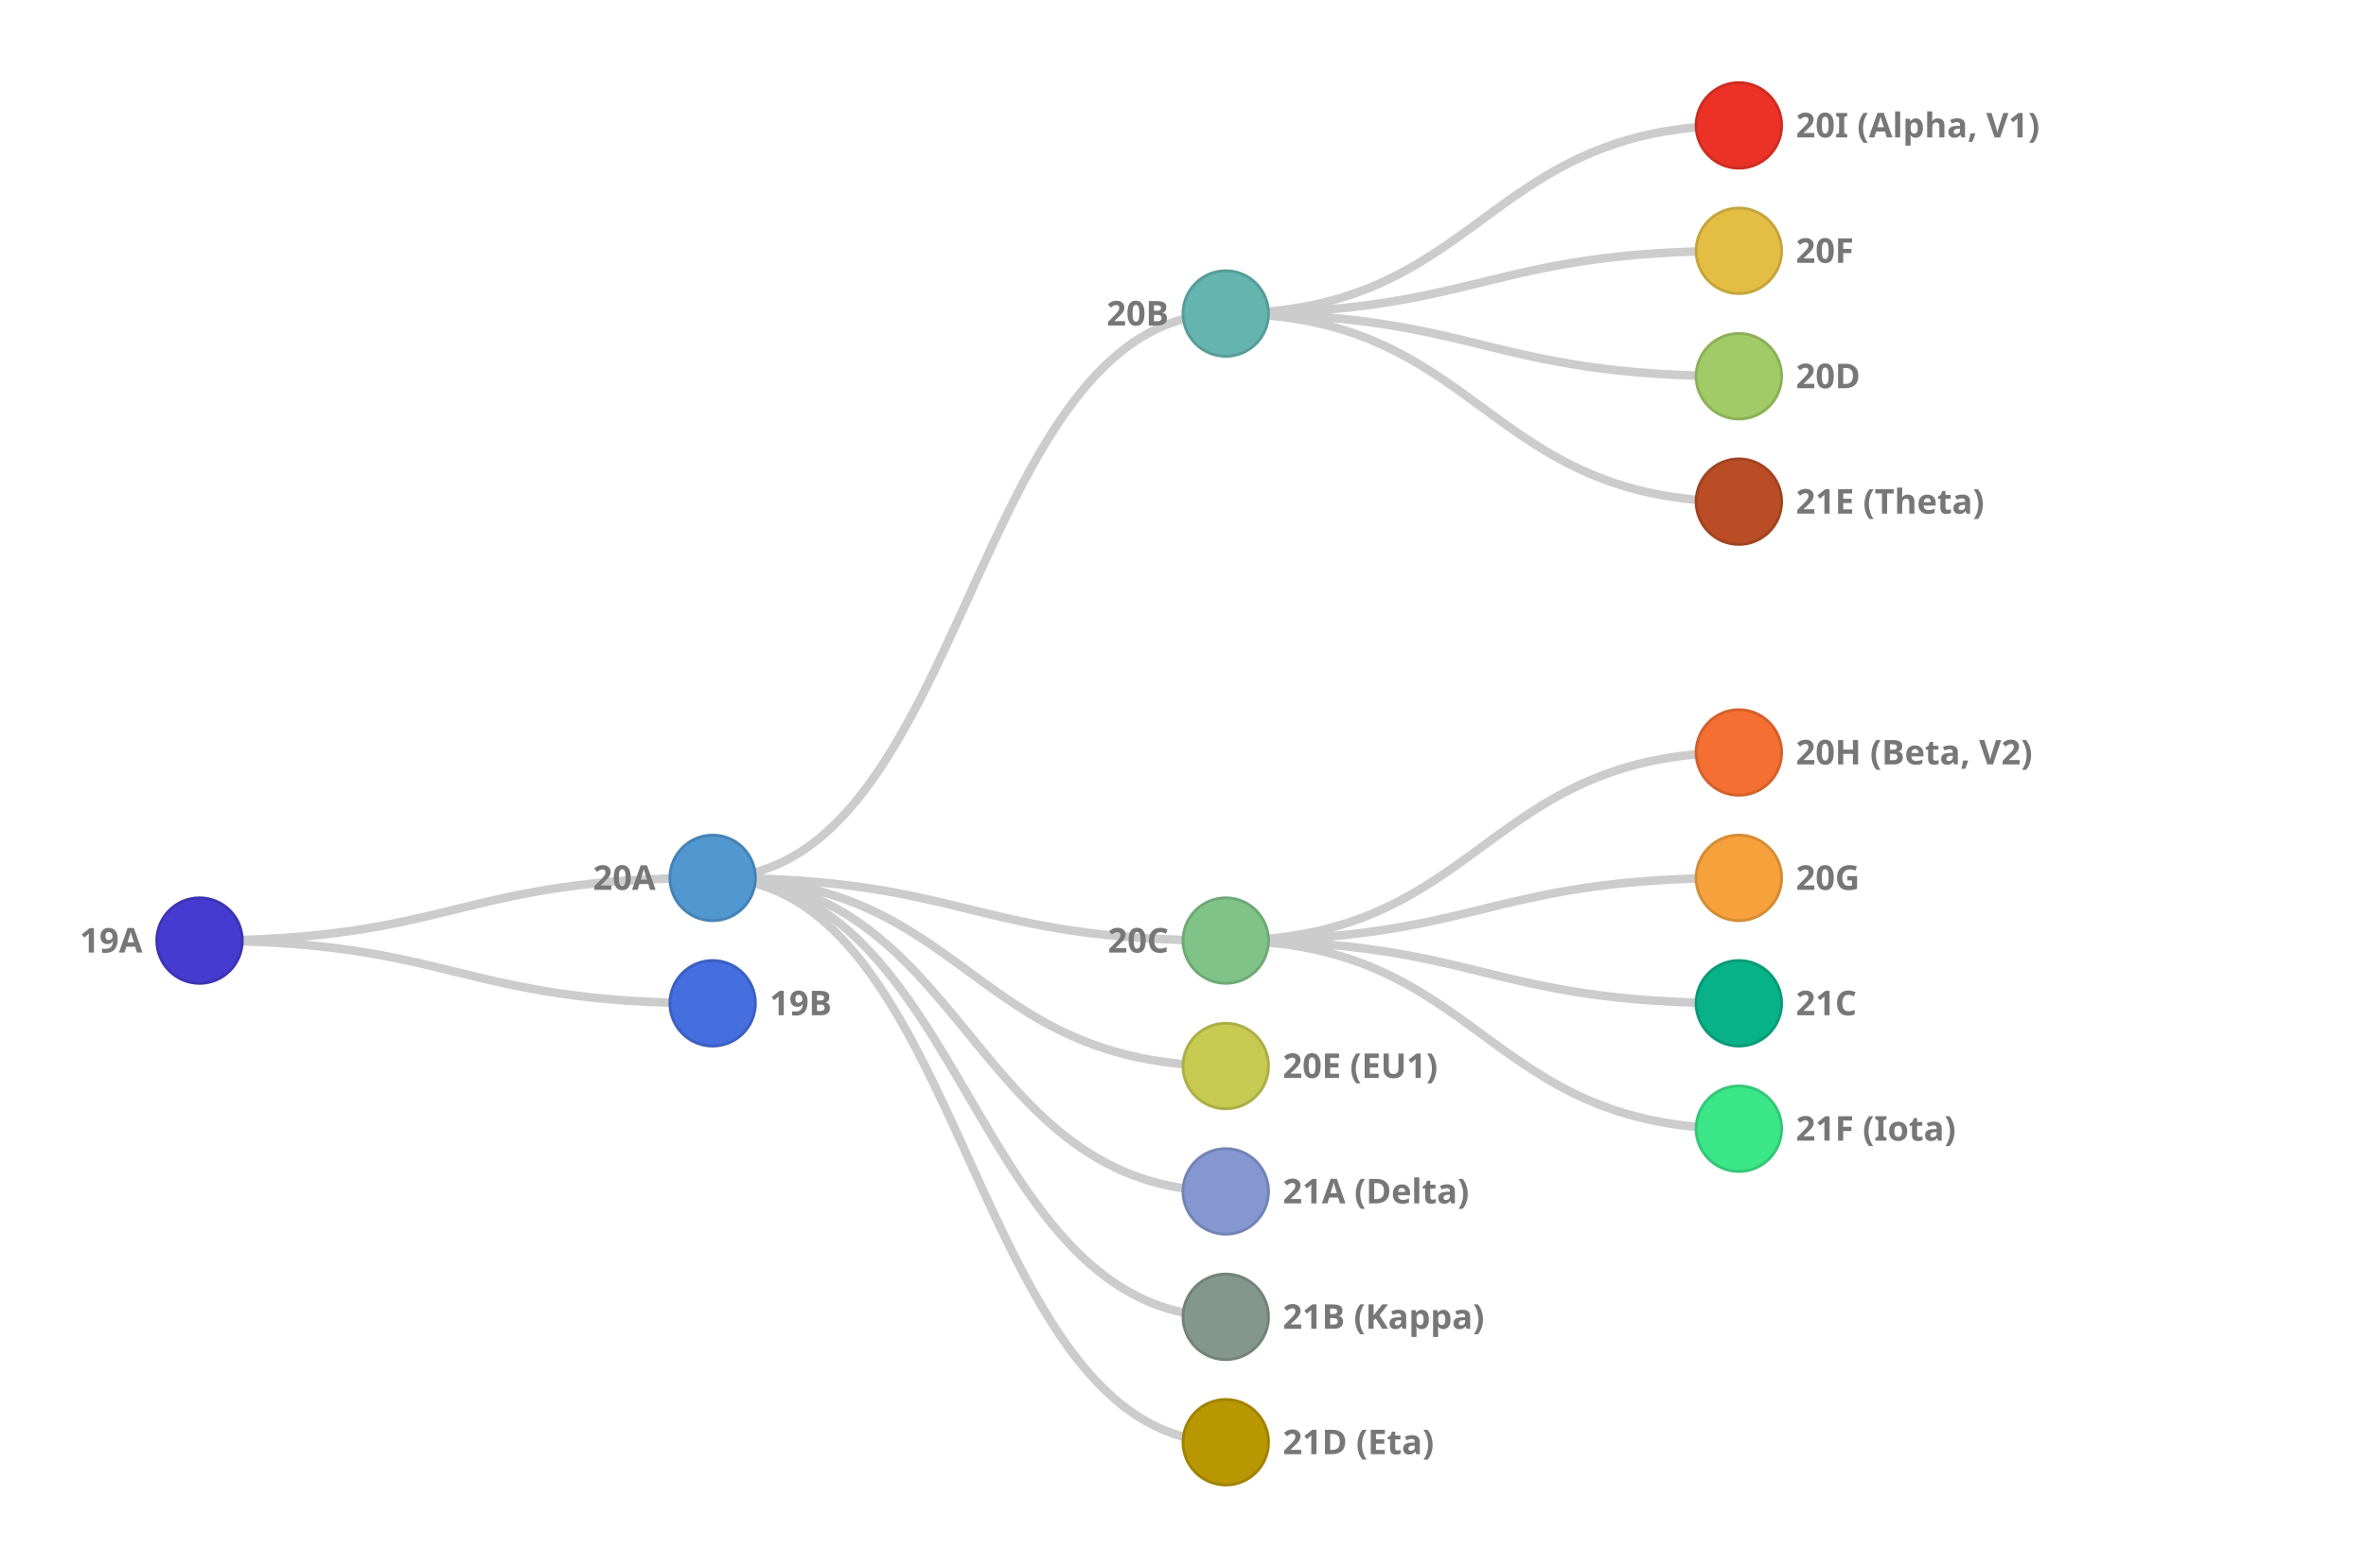
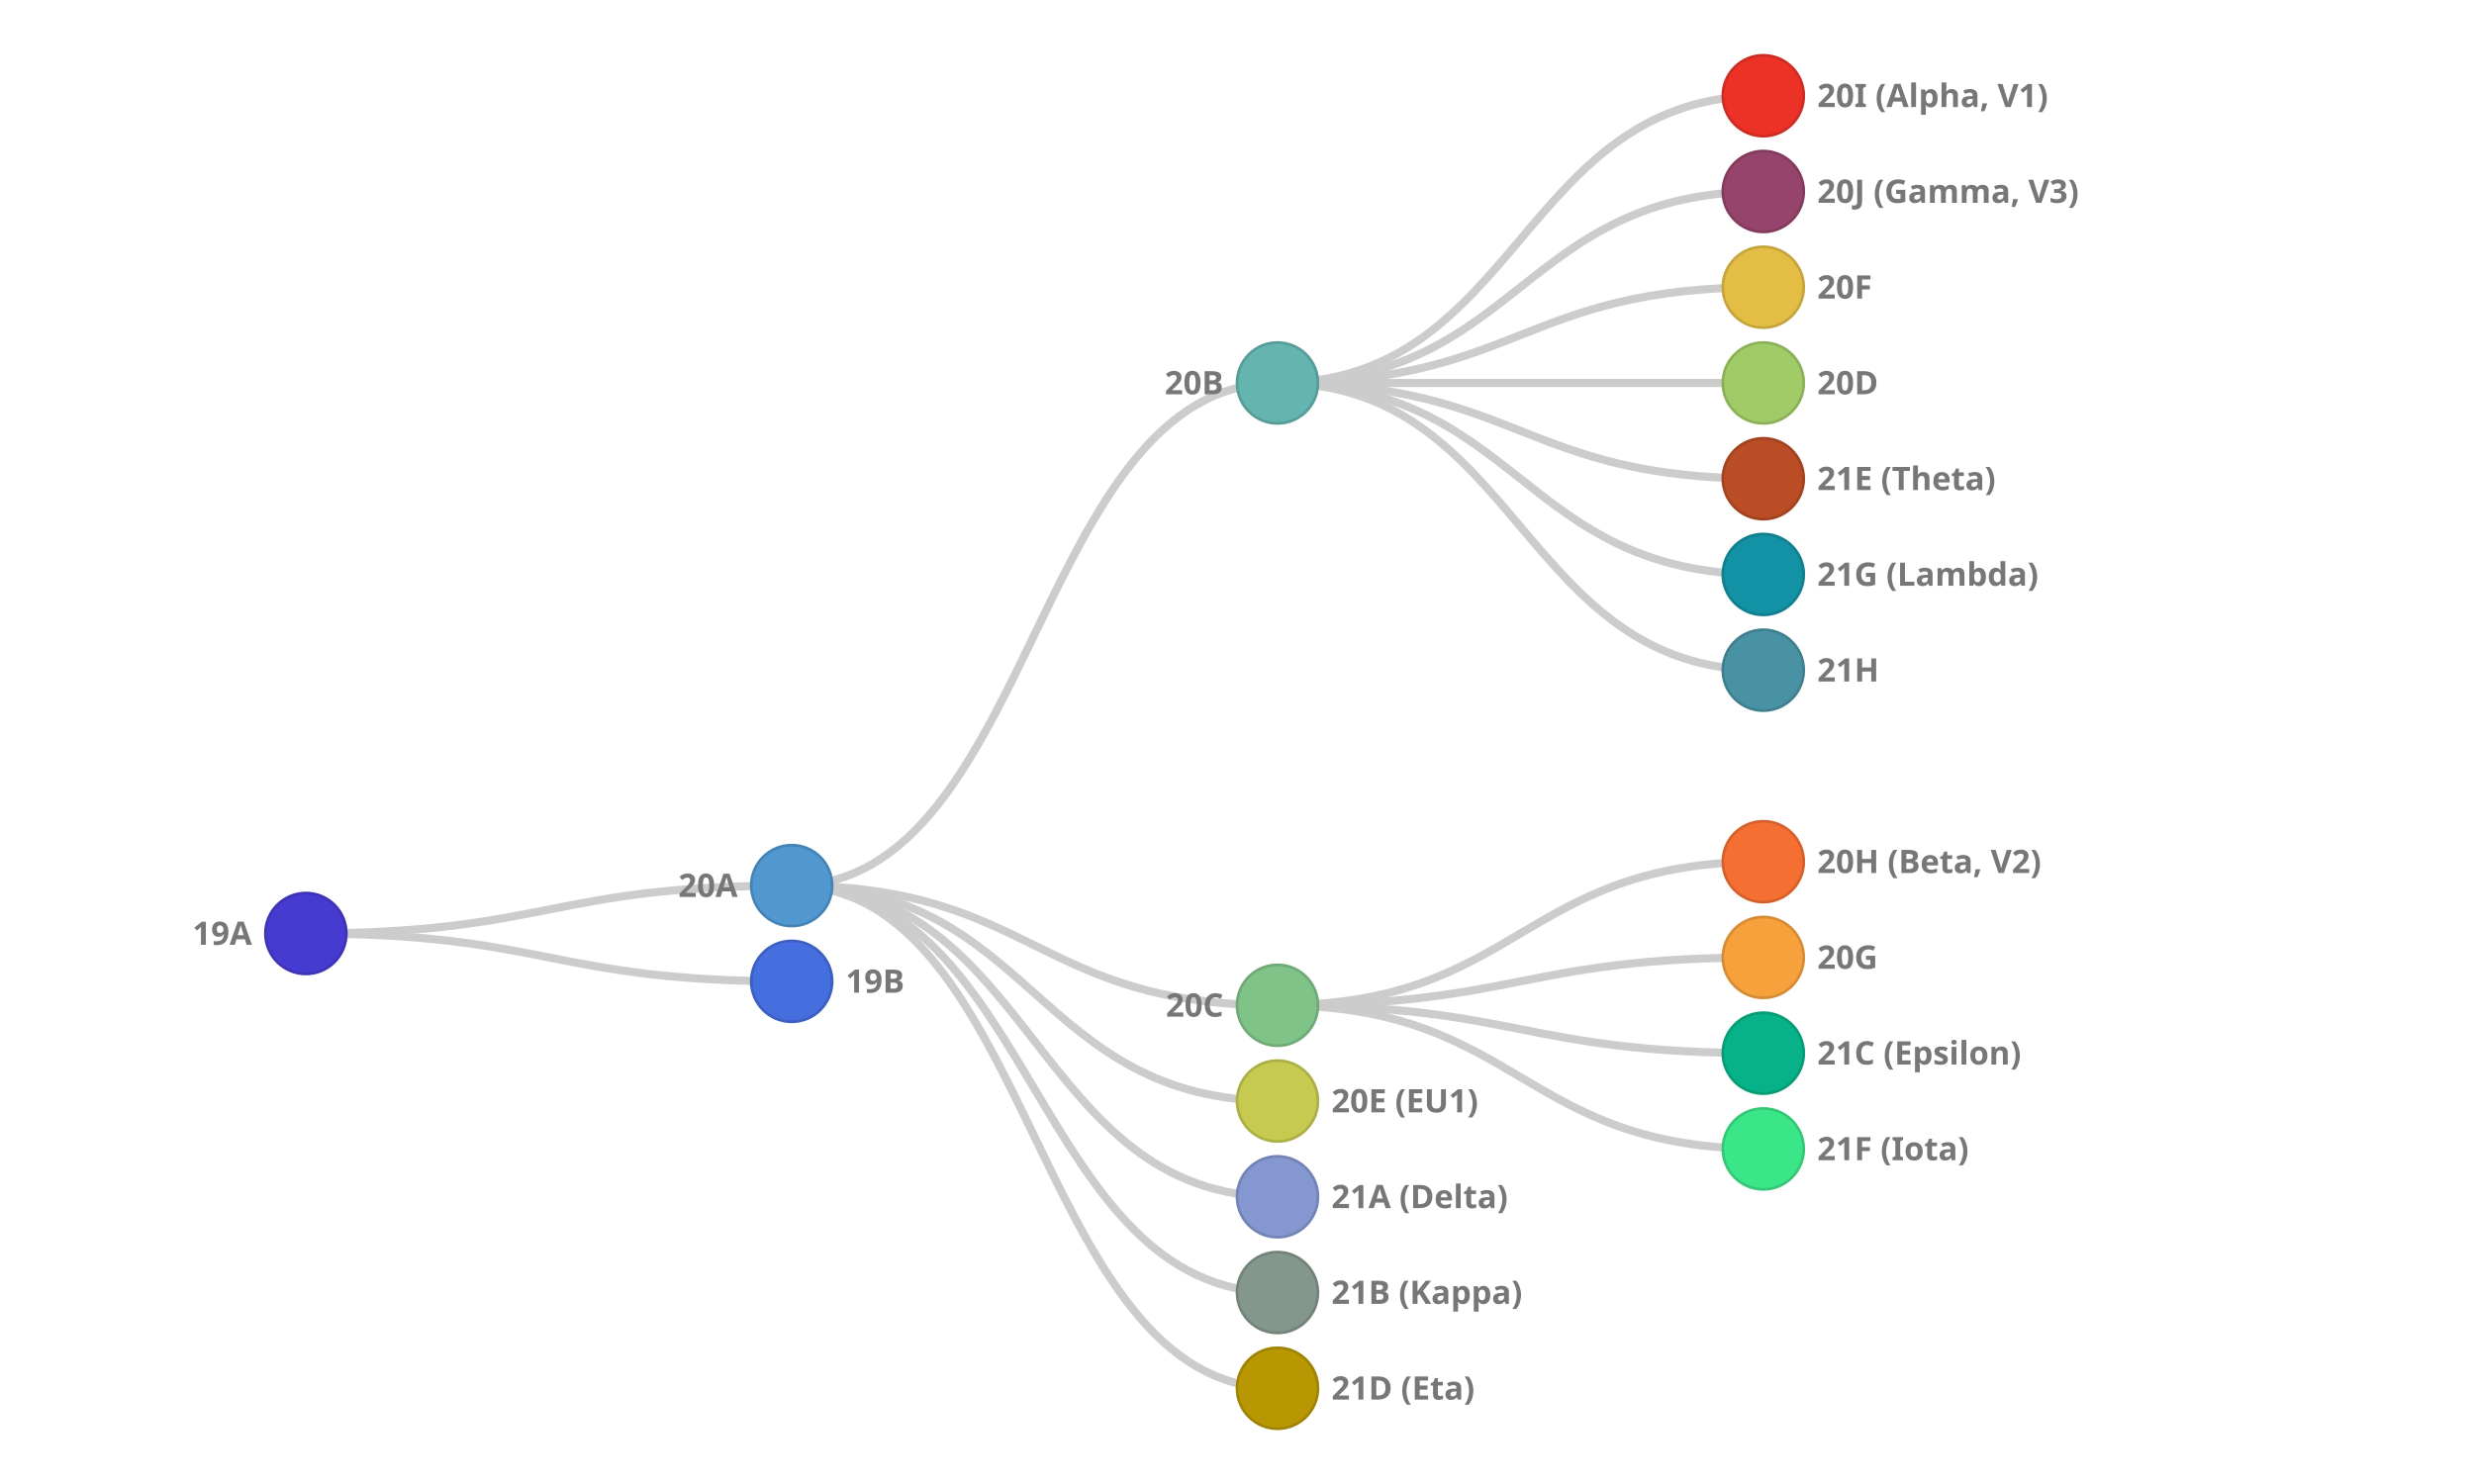
- <svg xmlns="http://www.w3.org/2000/svg" class="d3-component" viewBox="-70 0 830 550" font-family="sans-serif" font-size="1.25rem">
-   <path fill="none" stroke="#ccc" stroke-width="3" d="M180 308c-90 0-90 22-180 22m180 22c-90 0-90-22-180-22m360-220c-90 0-90 198-180 198m180 22c-90 0-90-22-180-22m180 66c-90 0-90-66-180-66m180 110c-90 0-90-110-180-110m180 154c-90 0-90-154-180-154m180 198c-90 0-90-198-180-198M540 44c-90 0-90 66-180 66m180-22c-90 0-90 22-180 22m180 22c-90 0-90-22-180-22m180 66c-90 0-90-66-180-66m180 154c-90 0-90 66-180 66m180-22c-90 0-90 22-180 22m180 22c-90 0-90-22-180-22m180 66c-90 0-90-66-180-66" />
-   <g class="node" transform="translate(0 330)">
-     <circle class="node" r="15" cursor="pointer" fill="#463bd0" stroke="#3d33b5" />
+ <svg xmlns="http://www.w3.org/2000/svg" class="d3-component" style="font-family: sans-serif; font-size: 1.25rem;" viewBox="-70 0 830 550" width="1000" height="600">
+   <path fill="none" stroke="#ccc" stroke-width="3px" d="M 180 328.226               C 90 328.226,                 90 345.968,                 0 345.968" />
+   <path fill="none" stroke="#ccc" stroke-width="3px" d="M 180 363.71               C 90 363.71,                 90 345.968,                 0 345.968" />
+   <path fill="none" stroke="#ccc" stroke-width="3px" d="M 360 141.935               C 270 141.935,                 270 328.226,                 180 328.226" />
+   <path fill="none" stroke="#ccc" stroke-width="3px" d="M 360 372.581               C 270 372.581,                 270 328.226,                 180 328.226" />
+   <path fill="none" stroke="#ccc" stroke-width="3px" d="M 360 408.065               C 270 408.065,                 270 328.226,                 180 328.226" />
+   <path fill="none" stroke="#ccc" stroke-width="3px" d="M 360 443.548               C 270 443.548,                 270 328.226,                 180 328.226" />
+   <path fill="none" stroke="#ccc" stroke-width="3px" d="M 360 479.032               C 270 479.032,                 270 328.226,                 180 328.226" />
+   <path fill="none" stroke="#ccc" stroke-width="3px" d="M 360 514.516               C 270 514.516,                 270 328.226,                 180 328.226" />
+   <path fill="none" stroke="#ccc" stroke-width="3px" d="M 540 35.484               C 450 35.484,                 450 141.935,                 360 141.935" />
+   <path fill="none" stroke="#ccc" stroke-width="3px" d="M 540 70.968               C 450 70.968,                 450 141.935,                 360 141.935" />
+   <path fill="none" stroke="#ccc" stroke-width="3px" d="M 540 106.452               C 450 106.452,                 450 141.935,                 360 141.935" />
+   <path fill="none" stroke="#ccc" stroke-width="3px" d="M 540 141.935               C 450 141.935,                 450 141.935,                 360 141.935" />
+   <path fill="none" stroke="#ccc" stroke-width="3px" d="M 540 177.419               C 450 177.419,                 450 141.935,                 360 141.935" />
+   <path fill="none" stroke="#ccc" stroke-width="3px" d="M 540 212.903               C 450 212.903,                 450 141.935,                 360 141.935" />
+   <path fill="none" stroke="#ccc" stroke-width="3px" d="M 540 248.387               C 450 248.387,                 450 141.935,                 360 141.935" />
+   <path fill="none" stroke="#ccc" stroke-width="3px" d="M 540 319.355               C 450 319.355,                 450 372.581,                 360 372.581" />
+   <path fill="none" stroke="#ccc" stroke-width="3px" d="M 540 354.839               C 450 354.839,                 450 372.581,                 360 372.581" />
+   <path fill="none" stroke="#ccc" stroke-width="3px" d="M 540 390.323               C 450 390.323,                 450 372.581,                 360 372.581" />
+   <path fill="none" stroke="#ccc" stroke-width="3px" d="M 540 425.806               C 450 425.806,                 450 372.581,                 360 372.581" />
+   <g transform="translate(50,50)" />
+   <g class="node" transform="translate(0, 345.9677)">
+     <circle class="node" r="15" style="fill: rgb(70, 59, 208); stroke: rgb(61, 51, 181);" cursor="pointer" />
    <text dy=".35em" x="-20" text-anchor="end" fill="#777" font-weight="700">19A</text>
  </g>
-   <g class="node" transform="translate(180 308)">
-     <circle class="node" r="15" cursor="pointer" fill="#5197d0" stroke="#4683b5" />
+   <g class="node" transform="translate(180, 328.2258)">
+     <circle class="node" r="15" style="fill: rgb(81, 151, 208); stroke: rgb(70, 131, 181);" cursor="pointer" />
    <text dy=".35em" x="-20" text-anchor="end" fill="#777" font-weight="700">20A</text>
  </g>
-   <g class="node" transform="translate(180 352)">
-     <circle class="node" r="15" cursor="pointer" fill="#456ede" stroke="#3c5fc1" />
-     <text dy=".35em" x="20" fill="#777" font-weight="700">19B</text>
+   <g class="node" transform="translate(180, 363.7097)">
+     <circle class="node" r="15" style="fill: rgb(69, 110, 222); stroke: rgb(60, 95, 193);" cursor="pointer" />
+     <text dy=".35em" x="20" text-anchor="start" fill="#777" font-weight="700">19B</text>
  </g>
-   <g class="node" transform="translate(360 110)">
-     <circle class="node" r="15" cursor="pointer" fill="#64b4af" stroke="#579c98" />
+   <g class="node" transform="translate(360, 141.9355)">
+     <circle class="node" r="15" style="fill: rgb(100, 180, 175); stroke: rgb(87, 156, 152);" cursor="pointer" />
    <text dy=".35em" x="-20" text-anchor="end" fill="#777" font-weight="700">20B</text>
  </g>
-   <g class="node" transform="translate(360 330)">
-     <circle class="node" r="15" cursor="pointer" fill="#80c388" stroke="#6fa976" />
+   <g class="node" transform="translate(360, 372.5807)">
+     <circle class="node" r="15" style="fill: rgb(128, 195, 136); stroke: rgb(111, 169, 118);" cursor="pointer" />
    <text dy=".35em" x="-20" text-anchor="end" fill="#777" font-weight="700">20C</text>
  </g>
-   <g class="node" transform="translate(360 374)">
-     <circle class="node" r="15" cursor="pointer" fill="#c6ca51" stroke="#abaf46" />
-     <text dy=".35em" x="20" fill="#777" font-weight="700">20E (EU1)</text>
+   <g class="node" transform="translate(360, 408.0645)">
+     <circle class="node" r="15" style="fill: rgb(198, 202, 81); stroke: rgb(171, 175, 70);" cursor="pointer" />
+     <text dy=".35em" x="20" text-anchor="start" fill="#777" font-weight="700">20E (EU1)</text>
  </g>
-   <g class="node" transform="translate(360 418)">
-     <circle class="node" r="15" cursor="pointer" fill="#8497d0" stroke="#7383b5" />
-     <text dy=".35em" x="20" fill="#777" font-weight="700">21A (Delta)</text>
+   <g class="node" transform="translate(360, 443.5484)">
+     <circle class="node" r="15" style="fill: rgb(132, 151, 208); stroke: rgb(115, 131, 181);" cursor="pointer" />
+     <text dy=".35em" x="20" text-anchor="start" fill="#777" font-weight="700">21A (Delta)</text>
  </g>
-   <g class="node" transform="translate(360 462)">
-     <circle class="node" r="15" cursor="pointer" fill="#84978c" stroke="#738379" />
-     <text dy=".35em" x="20" fill="#777" font-weight="700">21B (Kappa)</text>
+   <g class="node" transform="translate(360, 479.0323)">
+     <circle class="node" r="15" style="fill: rgb(132, 151, 140); stroke: rgb(115, 131, 121);" cursor="pointer" />
+     <text dy=".35em" x="20" text-anchor="start" fill="#777" font-weight="700">21B (Kappa)</text>
  </g>
-   <g class="node" transform="translate(360 506)">
-     <circle class="node" r="15" cursor="pointer" fill="#b89702" stroke="#9f8302" />
-     <text dy=".35em" x="20" fill="#777" font-weight="700">21D (Eta)</text>
+   <g class="node" transform="translate(360, 514.5161)">
+     <circle class="node" r="15" style="fill: rgb(184, 151, 2); stroke: rgb(159, 131, 2);" cursor="pointer" />
+     <text dy=".35em" x="20" text-anchor="start" fill="#777" font-weight="700">21D (Eta)</text>
  </g>
-   <g class="node" transform="translate(540 44)">
-     <circle class="node" r="15" cursor="pointer" fill="#ec3227" stroke="#cd2c22" />
-     <text dy=".35em" x="20" fill="#777" font-weight="700">20I (Alpha, V1)</text>
+   <g class="node" transform="translate(540, 35.48387)">
+     <circle class="node" r="15" style="fill: rgb(236, 50, 39); stroke: rgb(205, 44, 34);" cursor="pointer" />
+     <text dy=".35em" x="20" text-anchor="start" fill="#777" font-weight="700">20I (Alpha, V1)</text>
  </g>
-   <g class="node" transform="translate(540 88)">
-     <circle class="node" r="15" cursor="pointer" fill="#e4be44" stroke="#c5a53b" />
-     <text dy=".35em" x="20" fill="#777" font-weight="700">20F</text>
+   <g class="node" transform="translate(540, 70.96774)">
+     <circle class="node" r="15" style="fill: rgb(150, 68, 107); stroke: rgb(130, 59, 93);" cursor="pointer" />
+     <text dy=".35em" x="20" text-anchor="start" fill="#777" font-weight="700">20J (Gamma, V3)</text>
  </g>
-   <g class="node" transform="translate(540 132)">
-     <circle class="node" r="15" cursor="pointer" fill="#a1cb67" stroke="#8cb059" />
-     <text dy=".35em" x="20" fill="#777" font-weight="700">20D</text>
+   <g class="node" transform="translate(540, 106.4516)">
+     <circle class="node" r="15" style="fill: rgb(228, 190, 68); stroke: rgb(197, 165, 59);" cursor="pointer" />
+     <text dy=".35em" x="20" text-anchor="start" fill="#777" font-weight="700">20F</text>
  </g>
-   <g class="node" transform="translate(540 176)">
-     <circle class="node" r="15" cursor="pointer" fill="#ba4d26" stroke="#a14321" />
-     <text dy=".35em" x="20" fill="#777" font-weight="700">21E (Theta)</text>
+   <g class="node" transform="translate(540, 141.9355)">
+     <circle class="node" r="15" style="fill: rgb(161, 203, 103); stroke: rgb(140, 176, 89);" cursor="pointer" />
+     <text dy=".35em" x="20" text-anchor="start" fill="#777" font-weight="700">20D</text>
  </g>
-   <g class="node" transform="translate(540 264)">
-     <circle class="node" r="15" cursor="pointer" fill="#f56f32" stroke="#d4602c" />
-     <text dy=".35em" x="20" fill="#777" font-weight="700">20H (Beta, V2)</text>
+   <g class="node" transform="translate(540, 177.4194)">
+     <circle class="node" r="15" style="fill: rgb(186, 77, 38); stroke: rgb(161, 67, 33);" cursor="pointer" />
+     <text dy=".35em" x="20" text-anchor="start" fill="#777" font-weight="700">21E (Theta)</text>
  </g>
-   <g class="node" transform="translate(540 308)">
-     <circle class="node" r="15" cursor="pointer" fill="#f6a13c" stroke="#d58c34" />
-     <text dy=".35em" x="20" fill="#777" font-weight="700">20G</text>
+   <g class="node" transform="translate(540, 212.9032)">
+     <circle class="node" r="15" style="fill: rgb(18, 146, 164); stroke: rgb(16, 127, 142);" cursor="pointer" />
+     <text dy=".35em" x="20" text-anchor="start" fill="#777" font-weight="700">21G (Lambda)</text>
  </g>
-   <g class="node" transform="translate(540 352)">
-     <circle class="node" r="15" cursor="pointer" fill="#08b288" stroke="#079b76" />
-     <text dy=".35em" x="20" fill="#777" font-weight="700">21C</text>
+   <g class="node" transform="translate(540, 248.3871)">
+     <circle class="node" r="15" style="fill: rgb(73, 146, 164); stroke: rgb(63, 127, 142);" cursor="pointer" />
+     <text dy=".35em" x="20" text-anchor="start" fill="#777" font-weight="700">21H</text>
  </g>
-   <g class="node" transform="translate(540 396)">
-     <circle class="node" r="15" cursor="pointer" fill="#3be688" stroke="#33c776" />
-     <text dy=".35em" x="20" fill="#777" font-weight="700">21F (Iota)</text>
+   <g class="node" transform="translate(540, 319.3548)">
+     <circle class="node" r="15" style="fill: rgb(245, 111, 50); stroke: rgb(212, 96, 44);" cursor="pointer" />
+     <text dy=".35em" x="20" text-anchor="start" fill="#777" font-weight="700">20H (Beta, V2)</text>
+   </g>
+   <g class="node" transform="translate(540, 354.8387)">
+     <circle class="node" r="15" style="fill: rgb(246, 161, 60); stroke: rgb(213, 140, 52);" cursor="pointer" />
+     <text dy=".35em" x="20" text-anchor="start" fill="#777" font-weight="700">20G</text>
+   </g>
+   <g class="node" transform="translate(540, 390.3226)">
+     <circle class="node" r="15" style="fill: rgb(8, 178, 136); stroke: rgb(7, 155, 118);" cursor="pointer" />
+     <text dy=".35em" x="20" text-anchor="start" fill="#777" font-weight="700">21C (Epsilon)</text>
+   </g>
+   <g class="node" transform="translate(540, 425.8065)">
+     <circle class="node" r="15" style="fill: rgb(59, 230, 136); stroke: rgb(51, 199, 118);" cursor="pointer" />
+     <text dy=".35em" x="20" text-anchor="start" fill="#777" font-weight="700">21F (Iota)</text>
  </g>
</svg>
